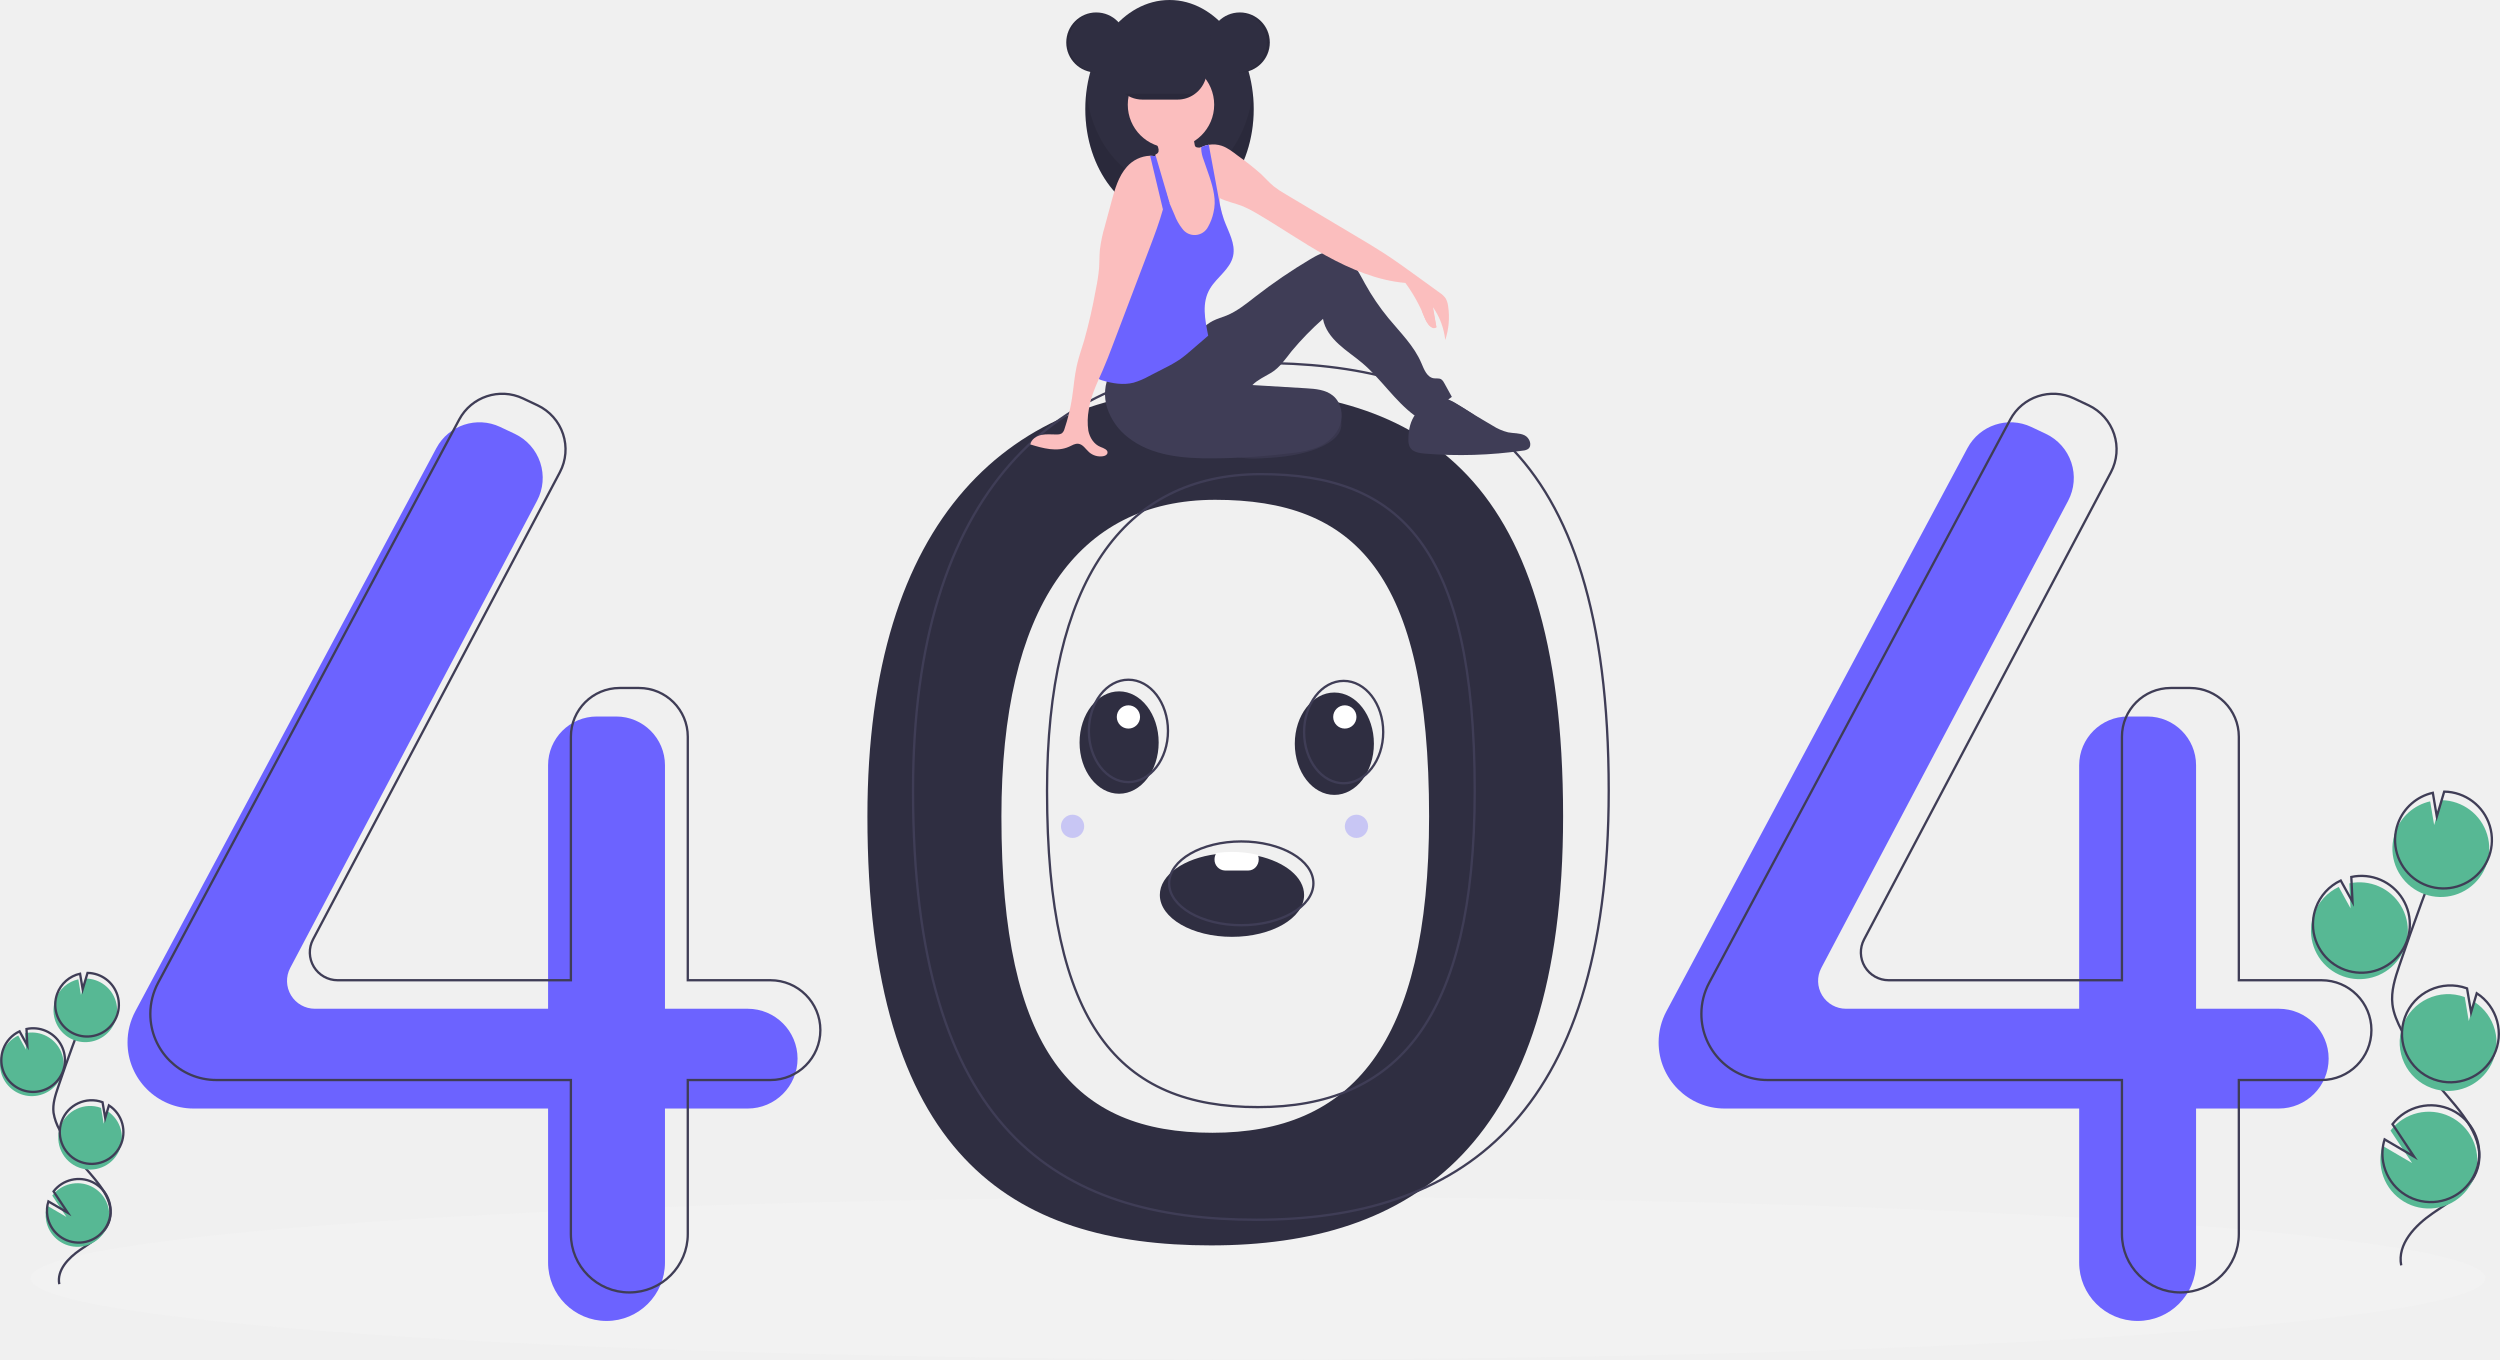
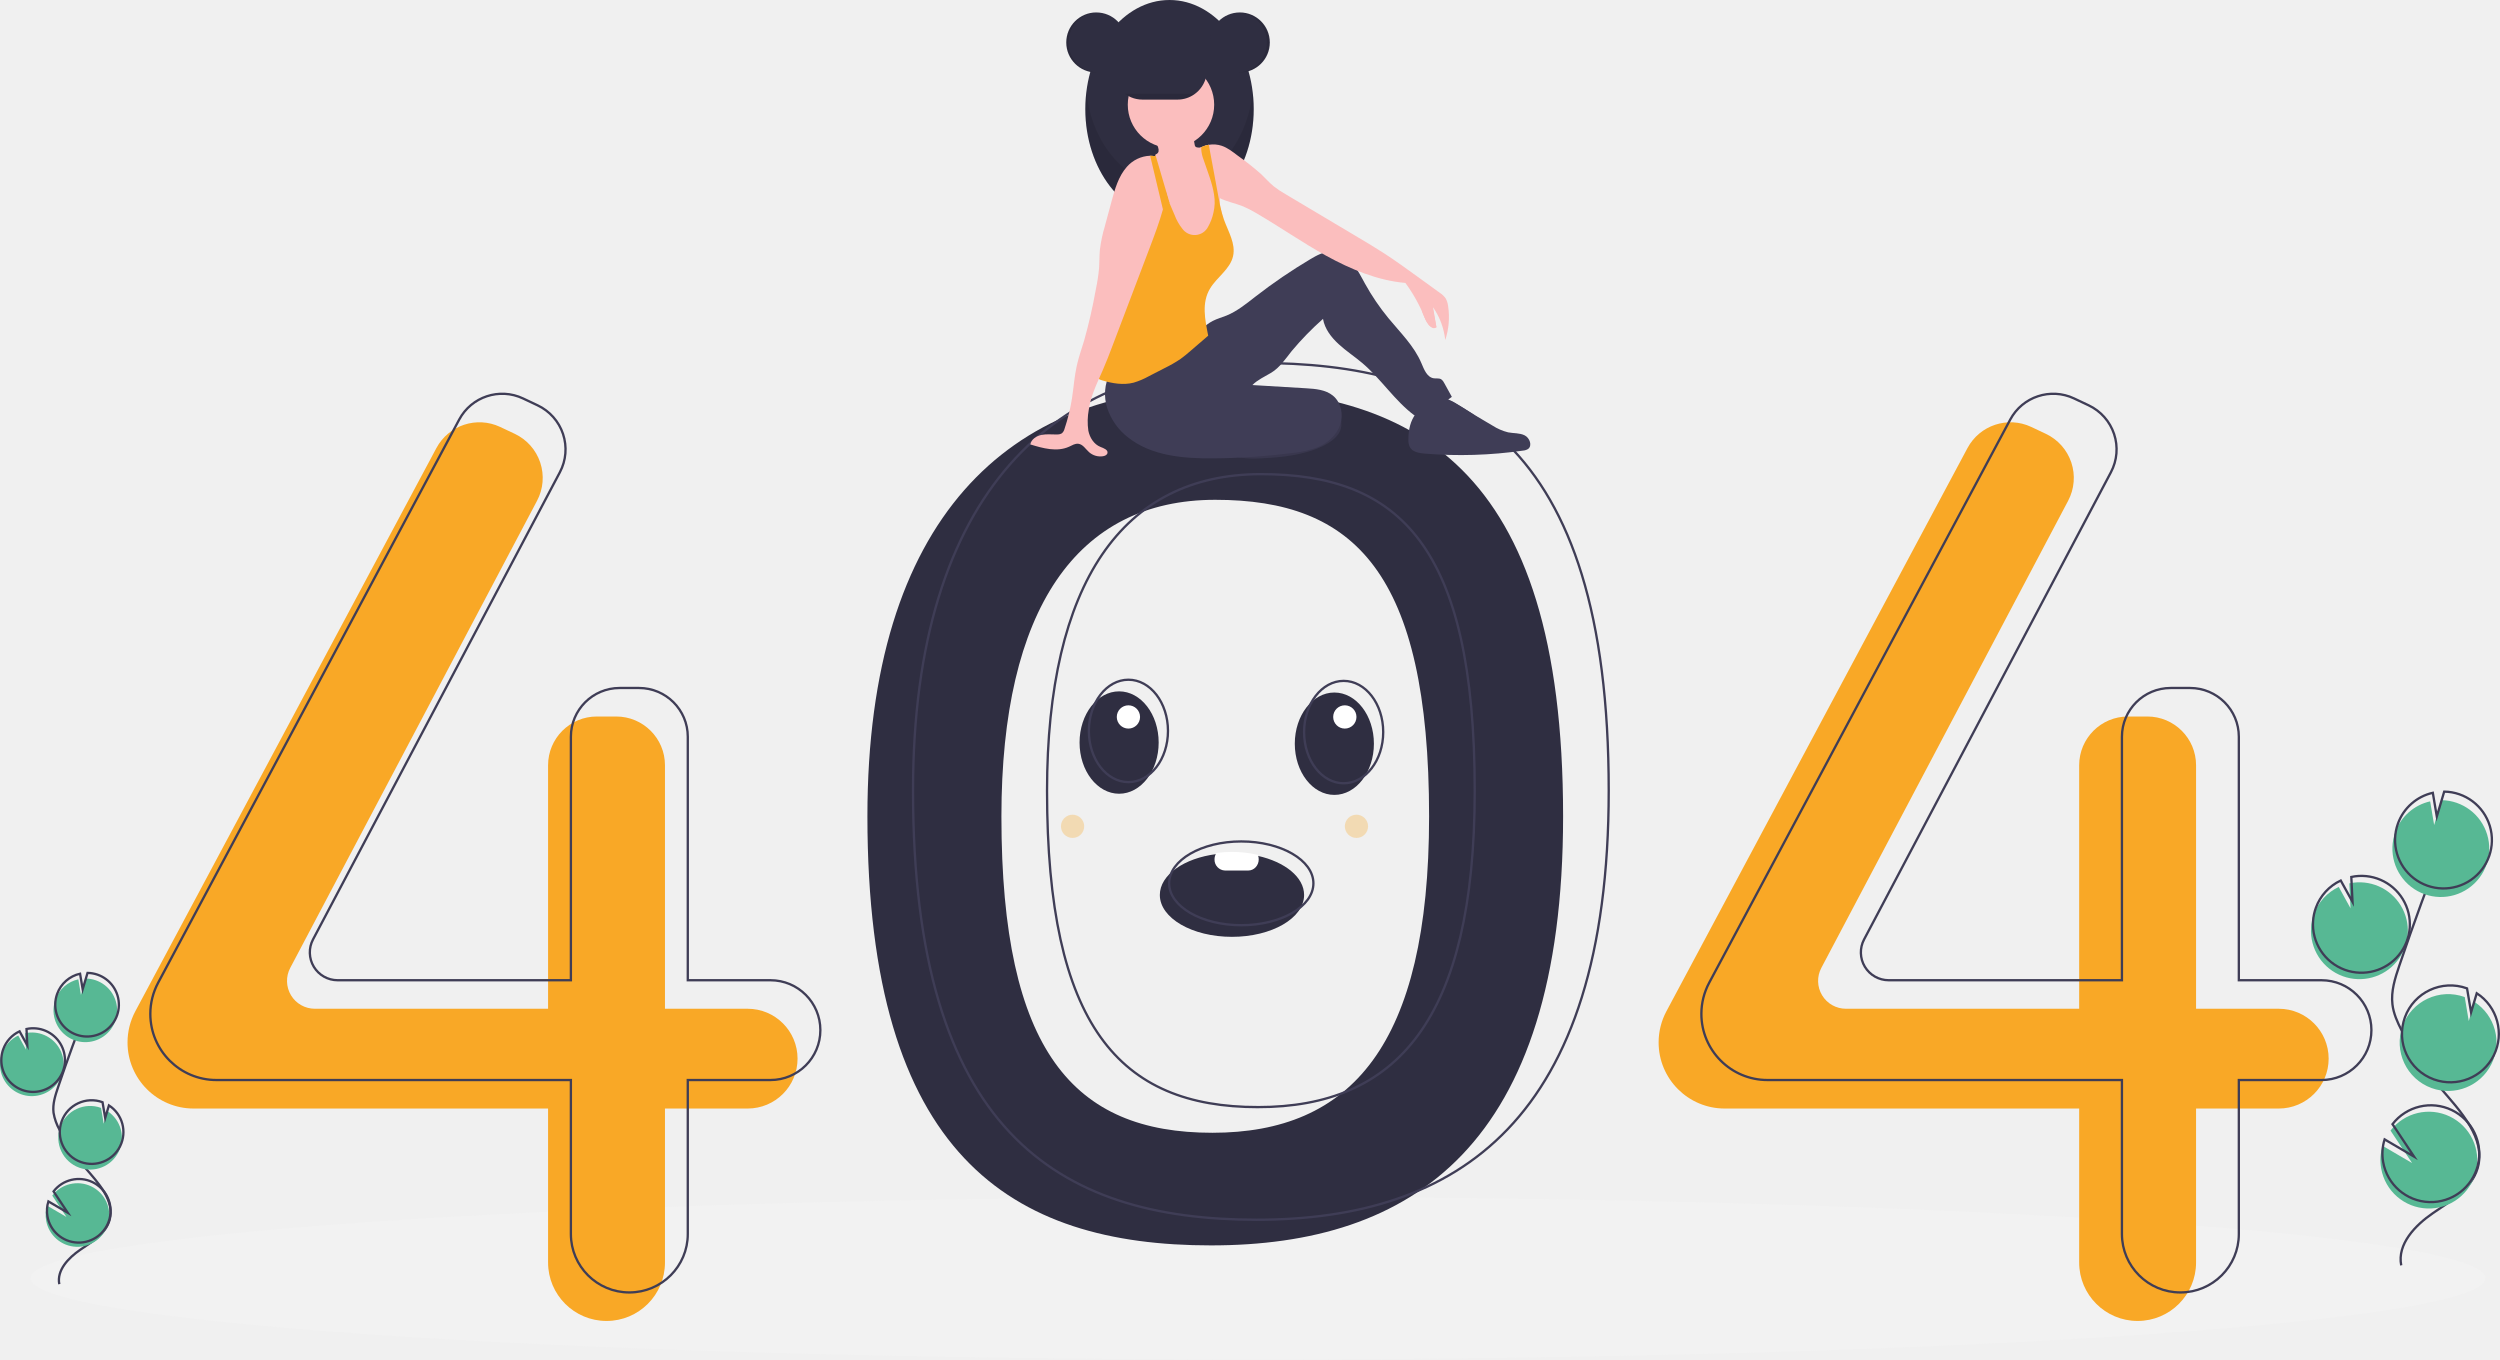
<svg xmlns="http://www.w3.org/2000/svg" id="fd59ce54-f850-4dfc-bc34-dd7d379d600e" data-name="Layer 1" width="1074.392" height="584.231" viewBox="0 0 1074.392 584.231">
  <ellipse cx="540.643" cy="549.309" rx="527.5" ry="34.922" fill="#f2f2f2" />
  <path d="M583.48,324.894c-85.944,0-147.651,55.139-147.651,183.798,0,145.813,61.707,184.411,147.651,184.411s151.327-42.274,151.327-184.411C734.807,356.753,669.424,324.894,583.48,324.894Zm.565,319.808c-59.527,0-90.626-34.923-90.626-135.916,0-89.112,32.372-136.105,91.899-136.105s91.899,30.868,91.899,136.105C677.217,607.234,643.572,644.703,584.045,644.703Z" transform="translate(-63.054 -157.8845)" fill="#2f2e41" />
-   <path d="M384.365,591.401H348.831V486.762A20.956,20.956,0,0,0,327.875,465.806h-8.326a20.956,20.956,0,0,0-20.956,20.956V591.401H198.363a11.963,11.963,0,0,1-10.578-17.552l106.082-200.78A20.956,20.956,0,0,0,284.287,344.33l-6.262-2.957a20.956,20.956,0,0,0-27.429,9.07L121.214,592.475a28.416,28.416,0,0,0-3.356,13.396v0a28.416,28.416,0,0,0,28.416,28.416H298.593v66.167a25.119,25.119,0,0,0,25.119,25.119h0a25.119,25.119,0,0,0,25.119-25.119V634.287h35.534a21.443,21.443,0,0,0,21.443-21.443v0A21.443,21.443,0,0,0,384.365,591.401Z" transform="translate(-63.054 -157.8845)" fill="#6c63ff" />
-   <path d="M1042.362,591.401h-35.534V486.762A20.956,20.956,0,0,0,985.872,465.806h-8.326a20.956,20.956,0,0,0-20.956,20.956V591.401H856.359a11.963,11.963,0,0,1-10.578-17.552L951.864,373.069A20.956,20.956,0,0,0,942.284,344.33l-6.262-2.957a20.956,20.956,0,0,0-27.429,9.07L779.211,592.475a28.416,28.416,0,0,0-3.356,13.396v0a28.416,28.416,0,0,0,28.416,28.416H956.589v66.167a25.119,25.119,0,0,0,25.119,25.119h0a25.119,25.119,0,0,0,25.119-25.119V634.287h35.534a21.443,21.443,0,0,0,21.443-21.443v0A21.443,21.443,0,0,0,1042.362,591.401Z" transform="translate(-63.054 -157.8845)" fill="#6c63ff" />
+   <path d="M384.365,591.401H348.831V486.762A20.956,20.956,0,0,0,327.875,465.806h-8.326a20.956,20.956,0,0,0-20.956,20.956V591.401H198.363a11.963,11.963,0,0,1-10.578-17.552l106.082-200.78A20.956,20.956,0,0,0,284.287,344.33l-6.262-2.957a20.956,20.956,0,0,0-27.429,9.07L121.214,592.475a28.416,28.416,0,0,0-3.356,13.396v0a28.416,28.416,0,0,0,28.416,28.416H298.593v66.167a25.119,25.119,0,0,0,25.119,25.119h0a25.119,25.119,0,0,0,25.119-25.119V634.287h35.534a21.443,21.443,0,0,0,21.443-21.443v0A21.443,21.443,0,0,0,384.365,591.401Z" transform="translate(-63.054 -157.8845)" fill="#f9a826" />
+   <path d="M1042.362,591.401h-35.534V486.762A20.956,20.956,0,0,0,985.872,465.806h-8.326a20.956,20.956,0,0,0-20.956,20.956V591.401H856.359a11.963,11.963,0,0,1-10.578-17.552L951.864,373.069A20.956,20.956,0,0,0,942.284,344.33l-6.262-2.957a20.956,20.956,0,0,0-27.429,9.07L779.211,592.475a28.416,28.416,0,0,0-3.356,13.396v0a28.416,28.416,0,0,0,28.416,28.416H956.589v66.167a25.119,25.119,0,0,0,25.119,25.119h0a25.119,25.119,0,0,0,25.119-25.119V634.287h35.534a21.443,21.443,0,0,0,21.443-21.443v0A21.443,21.443,0,0,0,1042.362,591.401Z" transform="translate(-63.054 -157.8845)" fill="#f9a826" />
  <path d="M394.168,579.148H358.634V474.509a20.956,20.956,0,0,0-20.956-20.956h-8.326a20.956,20.956,0,0,0-20.956,20.956V579.148H208.165a11.963,11.963,0,0,1-10.578-17.552L303.67,360.816a20.956,20.956,0,0,0-9.58-28.739l-6.262-2.957a20.956,20.956,0,0,0-27.429,9.07L131.017,580.222a28.416,28.416,0,0,0-3.356,13.396v0a28.416,28.416,0,0,0,28.416,28.416H308.395v66.167a25.119,25.119,0,0,0,25.119,25.119h0a25.119,25.119,0,0,0,25.119-25.119V622.034h35.534a21.443,21.443,0,0,0,21.443-21.443v0A21.443,21.443,0,0,0,394.168,579.148Z" transform="translate(-63.054 -157.8845)" fill="none" stroke="#3f3d56" stroke-miterlimit="10" />
  <path d="M1060.742,579.148h-35.534V474.509a20.956,20.956,0,0,0-20.956-20.956H995.925a20.956,20.956,0,0,0-20.956,20.956V579.148H874.739a11.963,11.963,0,0,1-10.578-17.552L970.244,360.816a20.956,20.956,0,0,0-9.58-28.739l-6.262-2.957a20.956,20.956,0,0,0-27.429,9.07L797.59,580.222a28.416,28.416,0,0,0-3.356,13.396v0a28.416,28.416,0,0,0,28.416,28.416H974.969v66.167a25.119,25.119,0,0,0,25.119,25.119h0a25.119,25.119,0,0,0,25.119-25.119V622.034h35.534a21.443,21.443,0,0,0,21.443-21.443v0A21.443,21.443,0,0,0,1060.742,579.148Z" transform="translate(-63.054 -157.8845)" fill="none" stroke="#3f3d56" stroke-miterlimit="10" />
  <path d="M603.085,313.866c-85.944,0-147.651,55.139-147.651,183.798,0,145.813,61.707,184.411,147.651,184.411s151.327-42.274,151.327-184.411C754.412,345.725,689.029,313.866,603.085,313.866Zm.565,319.808c-59.527,0-90.626-34.923-90.626-135.916,0-89.112,32.372-136.105,91.899-136.105s91.899,30.868,91.899,136.105C696.822,596.206,663.177,633.675,603.65,633.675Z" transform="translate(-63.054 -157.8845)" fill="none" stroke="#3f3d56" stroke-miterlimit="10" />
  <circle cx="471.141" cy="18.25" r="12.901" fill="#2f2e41" />
  <ellipse cx="502.607" cy="46.885" rx="36.186" ry="46.885" fill="#2f2e41" />
  <path d="M565.661,237.494c-18.128,0-33.141-17.271-35.776-39.805a60.976,60.976,0,0,0-.41,7.08c0,25.894,16.201,46.885,36.186,46.885s36.186-20.991,36.186-46.885a60.976,60.976,0,0,0-.41-7.08C598.803,220.224,583.789,237.494,565.661,237.494Z" transform="translate(-63.054 -157.8845)" opacity="0.1" />
  <path d="M639.296,342.073c-.777,3.193-4.128,5.751-7.839,7.538-7.802,3.757-17.425,4.878-26.76,5.254a45.176,45.176,0,0,1-7.144-.132,20.537,20.537,0,0,1-12.251-5.631,1.681,1.681,0,0,1,.044-2.844c4.969-5.459,13.262-8.806,21.616-11.216,6.334-1.827,17.381-6.561,24.29-5.922C637.944,329.739,640.277,338.041,639.296,342.073Z" transform="translate(-63.054 -157.8845)" fill="#3f3d56" />
  <path d="M639.296,342.073c-.777,3.193-4.128,5.751-7.839,7.538-7.802,3.757-17.425,4.878-26.76,5.254a45.176,45.176,0,0,1-7.144-.132,20.537,20.537,0,0,1-12.251-5.631,1.681,1.681,0,0,1,.044-2.844c4.969-5.459,13.262-8.806,21.616-11.216,6.334-1.827,17.381-6.561,24.29-5.922C637.944,329.739,640.277,338.041,639.296,342.073Z" transform="translate(-63.054 -157.8845)" opacity="0.1" />
  <path d="M540.098,318.206a19.77,19.77,0,0,0-1.199,15.075,26.339,26.339,0,0,0,8.829,12.497c10.095,8.092,23.988,9.205,36.925,9.093a284.649,284.649,0,0,0,33.905-2.324,40.538,40.538,0,0,0,11.001-2.554c4.222-1.827,7.933-5.178,9.436-9.526s.436-9.672-3.134-12.574c-3.137-2.55-7.463-2.9-11.498-3.143l-23.088-1.387c2.281-2.308,5.318-3.614,8.096-5.292,3.685-2.226,6.134-5.965,8.813-9.335a129.001,129.001,0,0,1,13.439-13.817c.751,4.31,3.478,7.85,6.687,10.824s6.908,5.368,10.244,8.2c8.079,6.858,13.896,16.167,22.392,22.5a43.829,43.829,0,0,0,16.049-8.012l-3.302-5.981a3.94,3.94,0,0,0-1.245-1.553c-.935-.575-2.14-.279-3.225-.441-2.901-.435-4.168-3.784-5.306-6.487-3.125-7.422-9.108-13.18-14.218-19.404a98.009,98.009,0,0,1-9.996-14.723c-1.717-3.102-3.288-6.331-5.617-9.003s-5.594-4.773-9.139-4.781c-3.132-.007-6.021,1.584-8.714,3.183a230.477,230.477,0,0,0-23.63,16.099c-3.944,3.062-7.863,6.296-12.489,8.174-1.947.79-4,1.331-5.869,2.292-3.273,1.684-5.757,4.534-8.431,7.064C566.277,311.892,553.219,317.738,540.098,318.206Z" transform="translate(-63.054 -157.8845)" fill="#3f3d56" />
  <path d="M588.374,253.983a23.774,23.774,0,0,1-1.734,8.033,10.045,10.045,0,0,1-5.768,5.573,12.375,12.375,0,0,1-5.623.182,10.882,10.882,0,0,1-4.582-1.561c-2.165-1.488-3.244-4.144-3.637-6.743-.393-2.596-.217-5.249-.469-7.863a42.944,42.944,0,0,0-1.202-6.255c-.17-.683-.343-1.362-.513-2.042-.167-.68-.33-1.359-.481-2.039-.138-.639-.267-1.281-.378-1.926-.091-.544-.173-1.092-.233-1.643a18.423,18.423,0,0,0-.809-4.811,14.607,14.607,0,0,0-1.687-2.854c-.286-.409-.563-.818-.818-1.243a5.89,5.89,0,0,1-.972-3.748,3.286,3.286,0,0,1,.148-.601c.025-.076.053-.151.085-.223A1.802,1.802,0,0,0,560.932,223.07a3.433,3.433,0,0,0-.148-1.778,11.318,11.318,0,0,0-.96-2.288c-.264-.478-1.161-1.34-1.167-1.888-.013-1.101,2.14-1.989,3.011-2.423a16.796,16.796,0,0,1,8.597-1.743c1.904.129,3.968.714,5.019,2.31.944,1.438.818,3.301,1.221,4.972a1.471,1.471,0,0,0,.299.664,1.341,1.341,0,0,0,.739.34,4.549,4.549,0,0,0,1.416.057h.003a2.931,2.931,0,0,0,.371-.054,4.957,4.957,0,0,0,2.033-.878q.585-.156,1.18-.255a.251.251,0,0,0,.047-.009c1.576,4.975,1.781,10.308,3.071,15.374.639,2.52,1.554,5.009,1.683,7.602.009.113.013.23.016.346.019.834-.047,1.674-.013,2.505a6.981,6.981,0,0,0,.126,1.114,15.611,15.611,0,0,0,.525,1.743l.009.028c.06.183.116.368.164.554.035.135.066.267.091.403l.003.009A14.938,14.938,0,0,1,588.374,253.983Z" transform="translate(-63.054 -157.8845)" fill="#fbbebe" />
  <circle cx="503.237" cy="44.997" r="18.565" fill="#fbbebe" />
  <path d="M684.157,304.033a30.445,30.445,0,0,0-5.236-14.103q.722,4.295,1.447,8.587a3.214,3.214,0,0,1-3.367-1.035,10.337,10.337,0,0,1-1.765-3.276,67.466,67.466,0,0,0-8.21-14.736c-11.819-.985-23.502-5.884-33.896-11.595-10.396-5.708-20.126-12.552-30.384-18.502a43.573,43.573,0,0,0-5.544-2.832c-3.21-1.287-6.812-1.954-9.855-3.468-.204-.101-.409-.208-.61-.318a12.578,12.578,0,0,1-1.945-1.306,10.344,10.344,0,0,1-.931-.856,20.351,20.351,0,0,1-3.559-5.953c-1.633-3.612-2.215-7.97-3.845-11.583a11.203,11.203,0,0,1,2.502-1.765h.003c.132-.069.264-.135.4-.198a11.94,11.94,0,0,1,2.004-.733q.585-.156,1.18-.255a.251.251,0,0,0,.047-.009,11.566,11.566,0,0,1,5.491.434c2.587.875,4.767,2.621,6.941,4.273a114.02,114.02,0,0,1,10.148,8.049c1.794,1.718,3.43,3.606,5.359,5.167a42.144,42.144,0,0,0,5.057,3.351q15.656,9.327,31.315,18.65c3.534,2.105,7.07,4.21,10.526,6.438,5.249,3.386,10.308,7.055,15.365,10.721q4.47,3.238,8.936,6.479a9.728,9.728,0,0,1,2.533,2.341,8.472,8.472,0,0,1,1.123,3.433A31.387,31.387,0,0,1,684.157,304.033Z" transform="translate(-63.054 -157.8845)" fill="#fbbebe" />
-   <path d="M592.977,267.944c-1.252,5.617-6.929,9.012-9.896,13.946-3.688,6.123-2.184,13.241-.799,20.255q-3.795,3.271-7.593,6.542c-1.397,1.199-2.794,2.404-4.298,3.464a57.351,57.351,0,0,1-6.86,3.94q-3.361,1.728-6.721,3.458a32.128,32.128,0,0,1-6.58,2.788c-4.415,1.133-9.103.34-13.471-.972a6.088,6.088,0,0,1-1.473-.601,2.394,2.394,0,0,1-.699-.632,3.911,3.911,0,0,1-.444-2.539c.444-7.351,2.24-14.547,4.031-21.69a85.26,85.26,0,0,1,3.848-12.577,85.077,85.077,0,0,1,5.415-10.151,68.368,68.368,0,0,1,7.929-11.514,18.479,18.479,0,0,0,3.675-4.739c1.117-2.549.686-5.472.913-8.247a17.148,17.148,0,0,1,1.633-6.007v-.003a17.093,17.093,0,0,1,1.743-2.882q.458,1.067.916,2.13.302.699.598,1.394.387.897.768,1.787,1.1,2.558,2.196,5.113a21.59,21.59,0,0,0,3.335,5.944,6.499,6.499,0,0,0,11.123-.853,21.261,21.261,0,0,0,2.272-6.013,19.215,19.215,0,0,0,.252-7.835c-.758-5.009-2.889-10.126-4.437-14.78a14.945,14.945,0,0,1-1.079-4.871,3.351,3.351,0,0,1,.057-.56c.009-.047.019-.098.028-.145a11.94,11.94,0,0,1,2.004-.733q.585-.156,1.18-.255,2.044,11.064,4.094,22.127c.032.173.066.346.098.522.195,1.057.393,2.115.614,3.169.198.957.412,1.91.651,2.857l.009.028c.082.321.167.639.255.957l.003.009c.242.868.513,1.731.818,2.58C590.938,257.475,594.164,262.629,592.977,267.944Z" transform="translate(-63.054 -157.8845)" fill="#6c63ff" />
+   <path d="M592.977,267.944c-1.252,5.617-6.929,9.012-9.896,13.946-3.688,6.123-2.184,13.241-.799,20.255q-3.795,3.271-7.593,6.542c-1.397,1.199-2.794,2.404-4.298,3.464a57.351,57.351,0,0,1-6.86,3.94q-3.361,1.728-6.721,3.458a32.128,32.128,0,0,1-6.58,2.788c-4.415,1.133-9.103.34-13.471-.972a6.088,6.088,0,0,1-1.473-.601,2.394,2.394,0,0,1-.699-.632,3.911,3.911,0,0,1-.444-2.539c.444-7.351,2.24-14.547,4.031-21.69a85.26,85.26,0,0,1,3.848-12.577,85.077,85.077,0,0,1,5.415-10.151,68.368,68.368,0,0,1,7.929-11.514,18.479,18.479,0,0,0,3.675-4.739c1.117-2.549.686-5.472.913-8.247a17.148,17.148,0,0,1,1.633-6.007v-.003a17.093,17.093,0,0,1,1.743-2.882q.458,1.067.916,2.13.302.699.598,1.394.387.897.768,1.787,1.1,2.558,2.196,5.113a21.59,21.59,0,0,0,3.335,5.944,6.499,6.499,0,0,0,11.123-.853,21.261,21.261,0,0,0,2.272-6.013,19.215,19.215,0,0,0,.252-7.835c-.758-5.009-2.889-10.126-4.437-14.78a14.945,14.945,0,0,1-1.079-4.871,3.351,3.351,0,0,1,.057-.56c.009-.047.019-.098.028-.145a11.94,11.94,0,0,1,2.004-.733q.585-.156,1.18-.255,2.044,11.064,4.094,22.127c.032.173.066.346.098.522.195,1.057.393,2.115.614,3.169.198.957.412,1.91.651,2.857l.009.028c.082.321.167.639.255.957l.003.009c.242.868.513,1.731.818,2.58C590.938,257.475,594.164,262.629,592.977,267.944Z" transform="translate(-63.054 -157.8845)" fill="#f9a826" />
  <path d="M668.321,346.877a6.583,6.583,0,0,0,.61,3.143c1.162,2.124,3.95,2.606,6.362,2.805a188.377,188.377,0,0,0,42.266-1.288,4.886,4.886,0,0,0,2.151-.668c1.99-1.395.763-4.795-1.41-5.884s-4.751-.826-7.135-1.297a22.479,22.479,0,0,1-6.678-2.896q-7.252-4.167-14.293-8.688c-2.795-1.795-6.093-3.71-9.24-2.646C672.43,332.343,668.265,337.681,668.321,346.877Z" transform="translate(-63.054 -157.8845)" fill="#3f3d56" />
  <path d="M564.437,240.874v.003c-.022.132-.044.261-.072.39-.035.214-.076.431-.116.645-.39,1.998-.868,3.987-1.419,5.963-1.51,5.459-3.534,10.831-5.541,16.123q-8.081,21.287-16.164,42.577c-1.359,3.575-2.716,7.152-4.261,10.654-.516,1.167-1.048,2.344-1.576,3.534-1.894,4.257-3.713,8.653-4.317,13.184a27.45,27.45,0,0,0-.192,9.04c.604,2.97,2.407,5.872,5.23,6.97,1.378.538,3.351,1.259,2.974,2.69-.204.787-1.098,1.171-1.901,1.303a7.312,7.312,0,0,1-5.966-1.718c-1.507-1.337-2.665-3.417-4.67-3.641-1.388-.151-2.665.68-3.936,1.262-5.186,2.369-11.227.711-16.674-.972.428-2.206,2.643-3.66,4.843-4.1,2.199-.444,4.474-.129,6.718-.189a3.51,3.51,0,0,0,2.042-.525,3.705,3.705,0,0,0,1.101-1.882,78.964,78.964,0,0,0,3.213-13.147c.724-4.666,1.026-9.405,2.058-14.015.802-3.597,2.042-7.08,3.106-10.61a224.682,224.682,0,0,0,5.06-22.077,78.02,78.02,0,0,0,1.425-9.368c.179-2.612.094-5.236.346-7.838a60.888,60.888,0,0,1,2.111-9.997q1.444-5.348,2.885-10.689c1.425-5.271,2.955-10.746,6.567-14.843a13.962,13.962,0,0,1,10.028-4.789,9.882,9.882,0,0,1,2.13.23c.116.028.233.057.349.088a8.634,8.634,0,0,1,2.174.9c1.114-.708,1.68-.459,2.42.632a6.973,6.973,0,0,1,.881,3.795A52.424,52.424,0,0,1,564.437,240.874Z" transform="translate(-63.054 -157.8845)" fill="#fbbebe" />
-   <path d="M565.661,245.046l-.047.047-.255.255-2.53,2.527-1.24-5.208-4.251-17.854a9.882,9.882,0,0,1,2.13.23,3.286,3.286,0,0,1,.148-.601l.201.689,1.441,4.902,2.728,9.308.45,1.532v.003Z" transform="translate(-63.054 -157.8845)" fill="#6c63ff" />
+   <path d="M565.661,245.046l-.047.047-.255.255-2.53,2.527-1.24-5.208-4.251-17.854a9.882,9.882,0,0,1,2.13.23,3.286,3.286,0,0,1,.148-.601l.201.689,1.441,4.902,2.728,9.308.45,1.532v.003Z" transform="translate(-63.054 -157.8845)" fill="#f9a826" />
  <path d="M581.715,188.087a12.582,12.582,0,0,1-3.7,8.896,12.314,12.314,0,0,1-1.36,1.176,12.528,12.528,0,0,1-7.536,2.524H554.023a12.59,12.59,0,0,1,0-25.18h15.096A12.629,12.629,0,0,1,581.715,188.087Z" transform="translate(-63.054 -157.8845)" fill="#2f2e41" />
  <circle cx="532.815" cy="18.25" r="12.901" fill="#2f2e41" />
  <path d="M595.554,163.234c-.158,0-.315.006-.472.012a12.898,12.898,0,0,1,0,25.778c.157.006.314.012.472.012a12.901,12.901,0,1,0,0-25.802Z" transform="translate(-63.054 -157.8845)" opacity="0.1" />
  <path d="M534.195,163.234c.158,0,.315.006.472.012a12.898,12.898,0,0,0,0,25.778c-.157.006-.314.012-.472.012a12.901,12.901,0,0,1,0-25.802Z" transform="translate(-63.054 -157.8845)" opacity="0.1" />
  <path d="M576.655,198.159a12.528,12.528,0,0,1-7.536,2.524H554.023a12.528,12.528,0,0,1-7.536-2.524Z" transform="translate(-63.054 -157.8845)" opacity="0.1" />
  <path d="M674.14,291.64s3.252,9.372,6.229,6.876L677.996,286.267Z" transform="translate(-63.054 -157.8845)" fill="#fbbebe" />
  <path d="M1069.918,577.434a20.813,20.813,0,1,0,2.772-39.915l.521,10.712-5.068-9.18a20.734,20.734,0,0,0-10.684,11.723,20.408,20.408,0,0,0-1.197,5.63A20.809,20.809,0,0,0,1069.918,577.434Z" transform="translate(-63.054 -157.8845)" fill="#57b894" />
  <path d="M1094.995,701.678c-1.789-9.11,5.963-17.187,13.621-22.437s16.605-10.408,19.218-19.317c3.755-12.804-7.43-24.53-16.136-34.642a125.3,125.3,0,0,1-16.524-24.557c-1.811-3.533-3.476-7.225-3.952-11.166-.686-5.675,1.137-11.323,2.974-16.737q9.179-27.052,19.628-53.65" transform="translate(-63.054 -157.8845)" fill="none" stroke="#3f3d56" stroke-miterlimit="10" />
  <path d="M1070.775,574.676a20.813,20.813,0,1,0,2.772-39.915l.521,10.712-5.068-9.18a20.734,20.734,0,0,0-10.684,11.723,20.408,20.408,0,0,0-1.197,5.63A20.809,20.809,0,0,0,1070.775,574.676Z" transform="translate(-63.054 -157.8845)" fill="none" stroke="#3f3d56" stroke-miterlimit="10" />
  <path d="M1092.451,515.473a20.788,20.788,0,0,1,14.98-13.198l1.714,10.184,3.177-10.696a20.81,20.81,0,1,1-19.871,13.71Z" transform="translate(-63.054 -157.8845)" fill="#57b894" />
  <path d="M1093.594,511.795a20.788,20.788,0,0,1,14.98-13.198l1.714,10.184,3.177-10.696a20.81,20.81,0,1,1-19.871,13.71Z" transform="translate(-63.054 -157.8845)" fill="none" stroke="#3f3d56" stroke-miterlimit="10" />
  <path d="M1108.045,625.489a20.81,20.81,0,0,0,18.419-37.023l-2.441,8.219-1.731-10.304a.362.362,0,0,0-.053-.02,20.811,20.811,0,1,0-14.194,39.127Z" transform="translate(-63.054 -157.8845)" fill="#57b894" />
  <path d="M1109.035,621.764a20.81,20.81,0,0,0,18.419-37.023l-2.441,8.219-1.731-10.304a.362.362,0,0,0-.053-.02,20.811,20.811,0,1,0-14.194,39.127Z" transform="translate(-63.054 -157.8845)" fill="none" stroke="#3f3d56" stroke-miterlimit="10" />
  <path d="M1086.378,660.051a20.801,20.801,0,1,0,4.011-16.297l9.273,13.957-12.67-7.408A20.616,20.616,0,0,0,1086.378,660.051Z" transform="translate(-63.054 -157.8845)" fill="#57b894" />
  <path d="M1087.235,657.294a20.801,20.801,0,1,0,4.011-16.297l9.273,13.957-12.67-7.408A20.616,20.616,0,0,0,1087.235,657.294Z" transform="translate(-63.054 -157.8845)" fill="none" stroke="#3f3d56" stroke-miterlimit="10" />
  <path d="M72.061,628.133a13.674,13.674,0,1,0,1.821-26.225l.342,7.038-3.33-6.032a13.623,13.623,0,0,0-7.019,7.702,13.409,13.409,0,0,0-.787,3.699A13.672,13.672,0,0,0,72.061,628.133Z" transform="translate(-63.054 -157.8845)" fill="#57b894" />
  <path d="M88.538,709.763c-1.175-5.986,3.918-11.292,8.949-14.741s10.91-6.838,12.626-12.692c2.467-8.412-4.882-16.117-10.601-22.76A82.324,82.324,0,0,1,88.656,643.436a22.21,22.21,0,0,1-2.597-7.336c-.451-3.729.747-7.439,1.954-10.996q6.031-17.773,12.896-35.249" transform="translate(-63.054 -157.8845)" fill="none" stroke="#3f3d56" stroke-miterlimit="10" />
  <path d="M72.625,626.321a13.674,13.674,0,1,0,1.821-26.225l.342,7.038L71.458,601.103a13.623,13.623,0,0,0-7.019,7.702,13.409,13.409,0,0,0-.787,3.699A13.672,13.672,0,0,0,72.625,626.321Z" transform="translate(-63.054 -157.8845)" fill="none" stroke="#3f3d56" stroke-miterlimit="10" />
  <path d="M86.866,587.423a13.658,13.658,0,0,1,9.842-8.671l1.126,6.691,2.087-7.027a13.673,13.673,0,1,1-13.055,9.007Z" transform="translate(-63.054 -157.8845)" fill="#57b894" />
  <path d="M87.617,585.007a13.658,13.658,0,0,1,9.842-8.671l1.126,6.691L100.673,576a13.673,13.673,0,1,1-13.055,9.007Z" transform="translate(-63.054 -157.8845)" fill="none" stroke="#3f3d56" stroke-miterlimit="10" />
  <path d="M97.112,659.706a13.673,13.673,0,0,0,12.102-24.325l-1.604,5.4-1.137-6.77a.238.238,0,0,0-.035-.013,13.673,13.673,0,1,0-9.326,25.707Z" transform="translate(-63.054 -157.8845)" fill="#57b894" />
  <path d="M97.762,657.259a13.673,13.673,0,0,0,12.102-24.325l-1.604,5.4-1.137-6.77a.238.238,0,0,0-.035-.013,13.673,13.673,0,1,0-9.326,25.707Z" transform="translate(-63.054 -157.8845)" fill="none" stroke="#3f3d56" stroke-miterlimit="10" />
  <path d="M82.876,682.414a13.667,13.667,0,1,0,2.635-10.708l6.092,9.17-8.324-4.867A13.545,13.545,0,0,0,82.876,682.414Z" transform="translate(-63.054 -157.8845)" fill="#57b894" />
  <path d="M83.439,680.602a13.667,13.667,0,1,0,2.635-10.708l6.092,9.17-8.324-4.867A13.545,13.545,0,0,0,83.439,680.602Z" transform="translate(-63.054 -157.8845)" fill="none" stroke="#3f3d56" stroke-miterlimit="10" />
  <ellipse cx="480.946" cy="319.115" rx="17" ry="22" fill="#2f2e41" />
  <ellipse cx="573.446" cy="319.615" rx="17" ry="22" fill="#2f2e41" />
  <path d="M623.5,542.5c0,9.94-13.88,18-31,18s-31-8.06-31-18c0-8.61,10.41-15.81,24.32-17.57a50.104,50.104,0,0,1,6.68-.43,50.699,50.699,0,0,1,11.13,1.2C615.25,528.29,623.5,534.84,623.5,542.5Z" transform="translate(-63.054 -157.8845)" fill="#2f2e41" />
  <ellipse cx="484.946" cy="314.115" rx="17" ry="22" fill="none" stroke="#3f3d56" stroke-miterlimit="10" />
  <ellipse cx="577.446" cy="314.615" rx="17" ry="22" fill="none" stroke="#3f3d56" stroke-miterlimit="10" />
  <ellipse cx="533.446" cy="379.615" rx="31" ry="18" fill="none" stroke="#3f3d56" stroke-miterlimit="10" />
  <path d="M604,527.2a4.937,4.937,0,0,1-1.32,3.392A4.339,4.339,0,0,1,599.5,532h-10a4.664,4.664,0,0,1-4.5-4.8,4.905,4.905,0,0,1,.82-2.741A47.02,47.02,0,0,1,592.5,524a47.665,47.665,0,0,1,11.13,1.28A5.067,5.067,0,0,1,604,527.2Z" transform="translate(-63.054 -157.8845)" fill="#fff" />
  <circle cx="484.946" cy="308.115" r="5" fill="#fff" />
  <circle cx="577.946" cy="308.115" r="5" fill="#fff" />
-   <circle cx="582.946" cy="355.115" r="5" fill="#6c63ff" opacity="0.3" />
-   <circle cx="460.946" cy="355.115" r="5" fill="#6c63ff" opacity="0.3" />
+   <circle cx="582.946" cy="355.115" r="5" fill="#f9a826" opacity="0.3" />
+   <circle cx="460.946" cy="355.115" r="5" fill="#f9a826" opacity="0.3" />
</svg>
